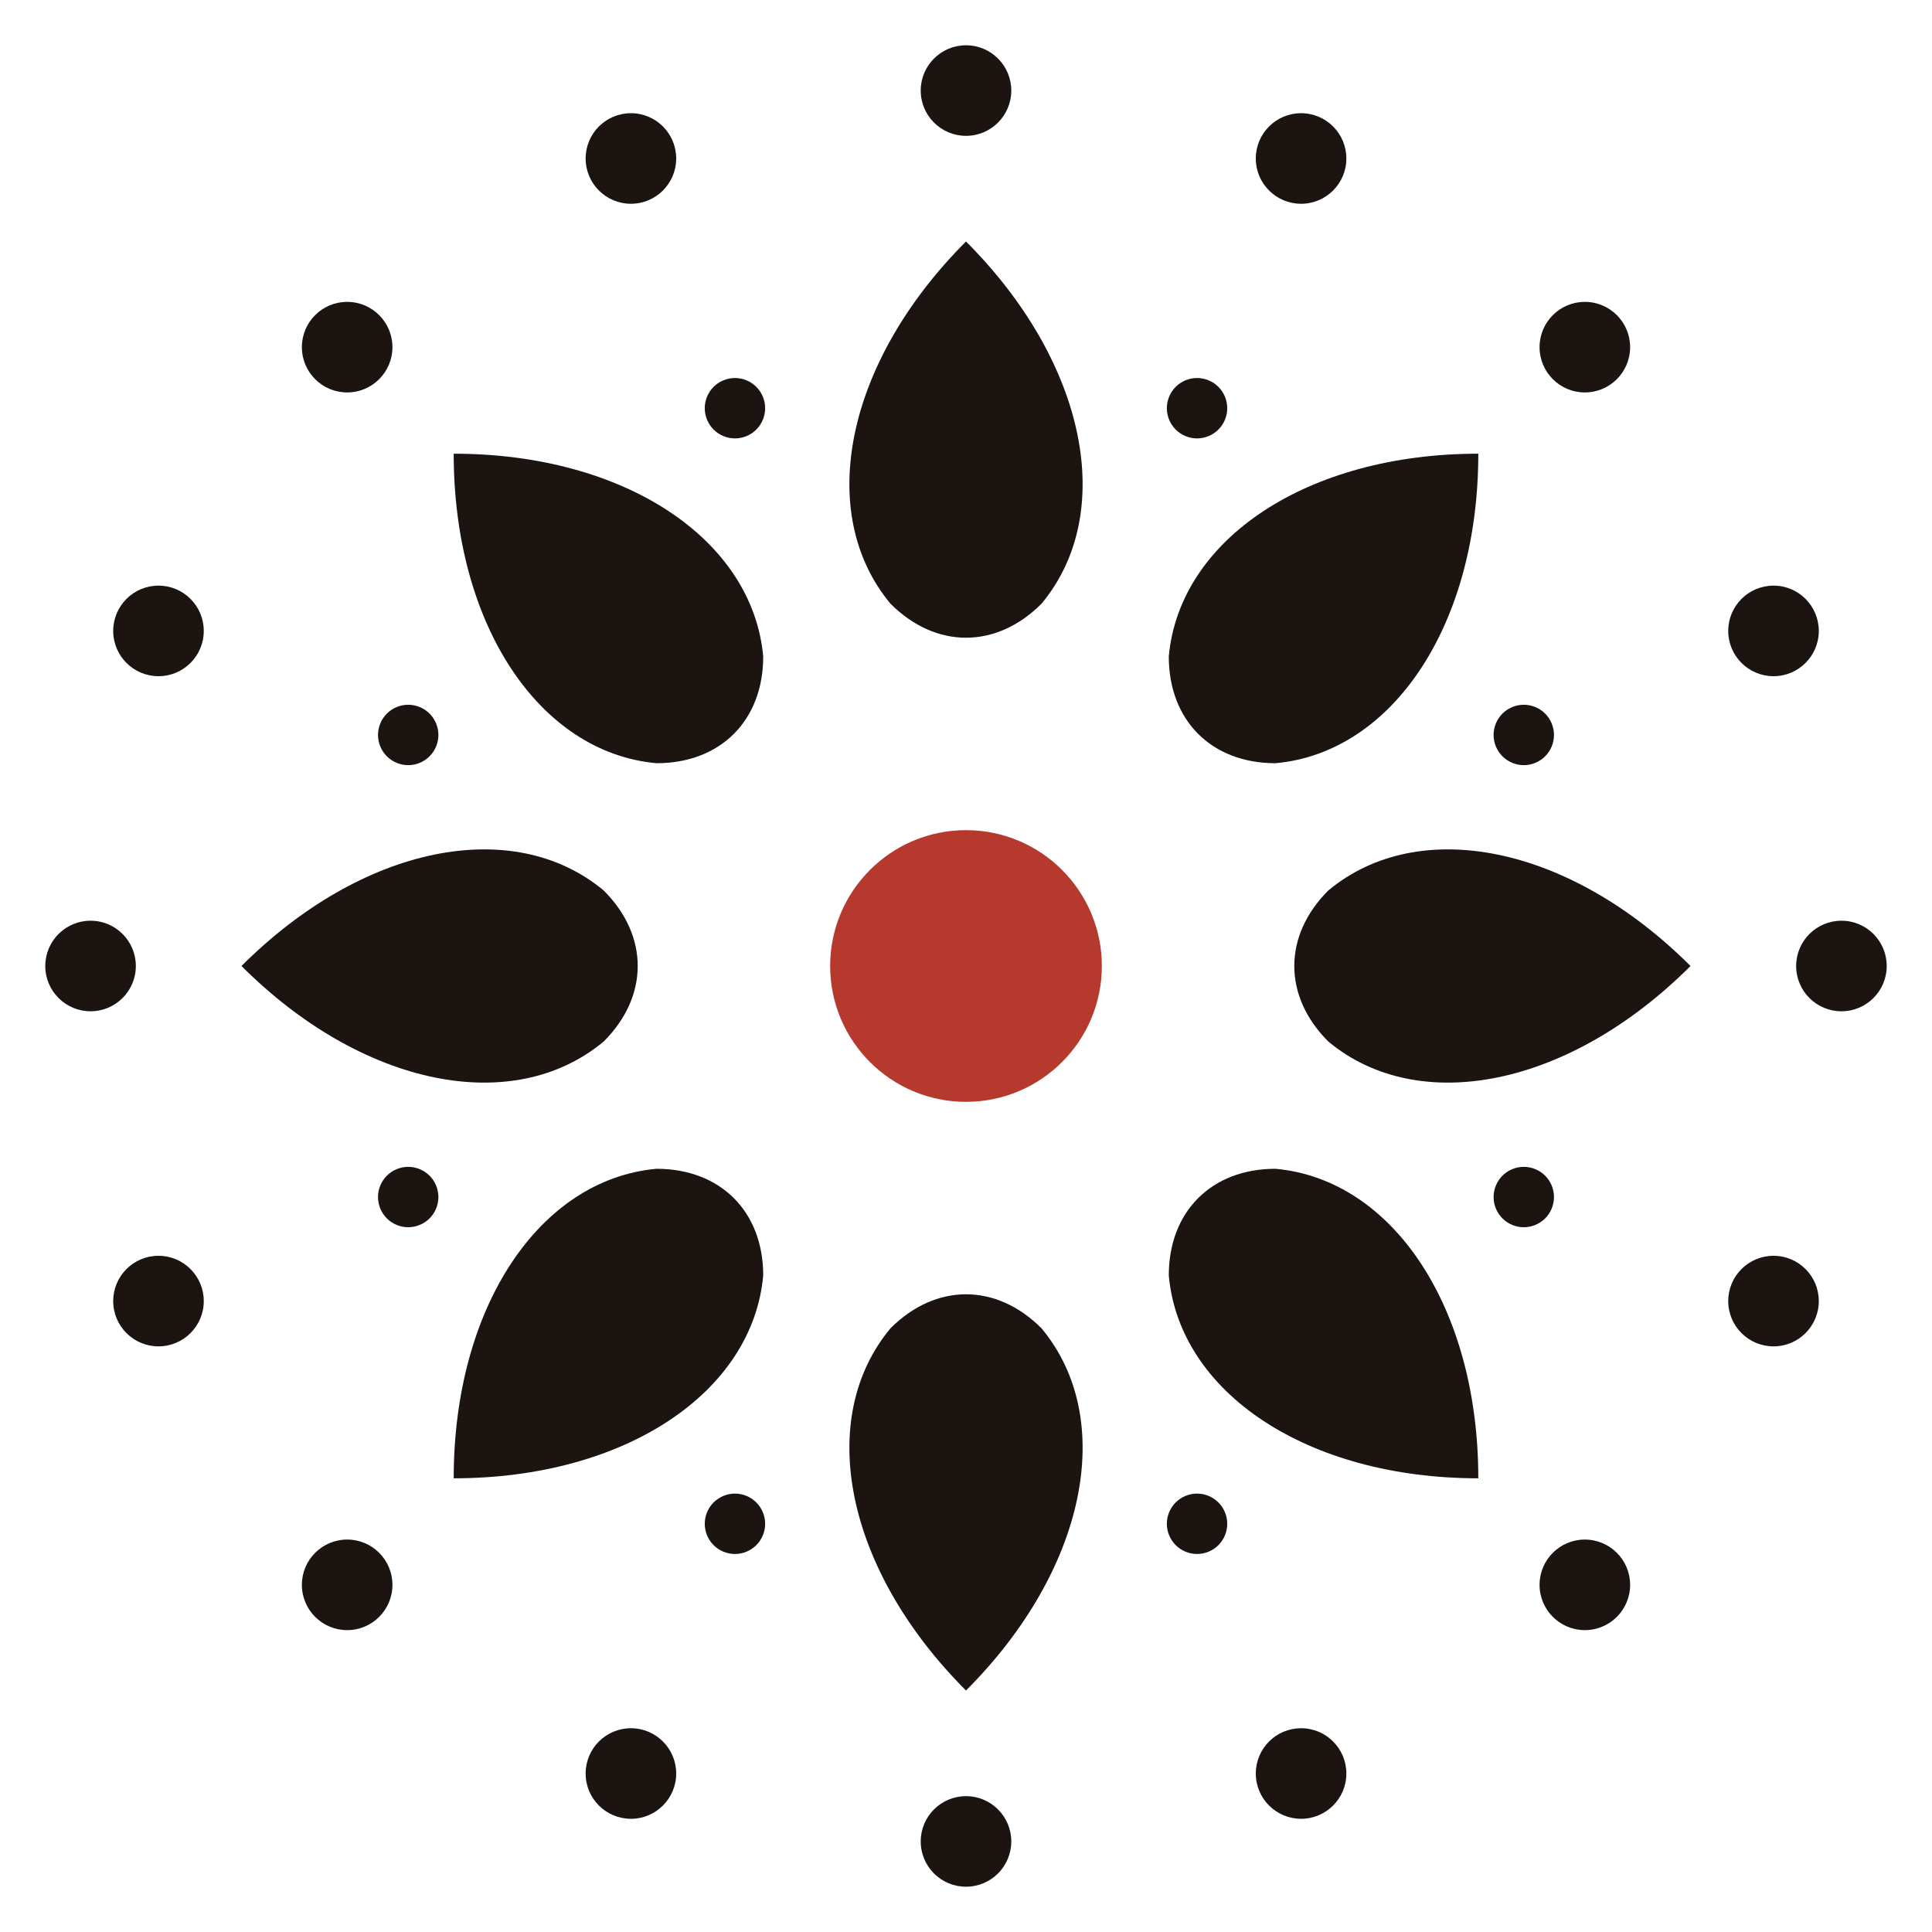
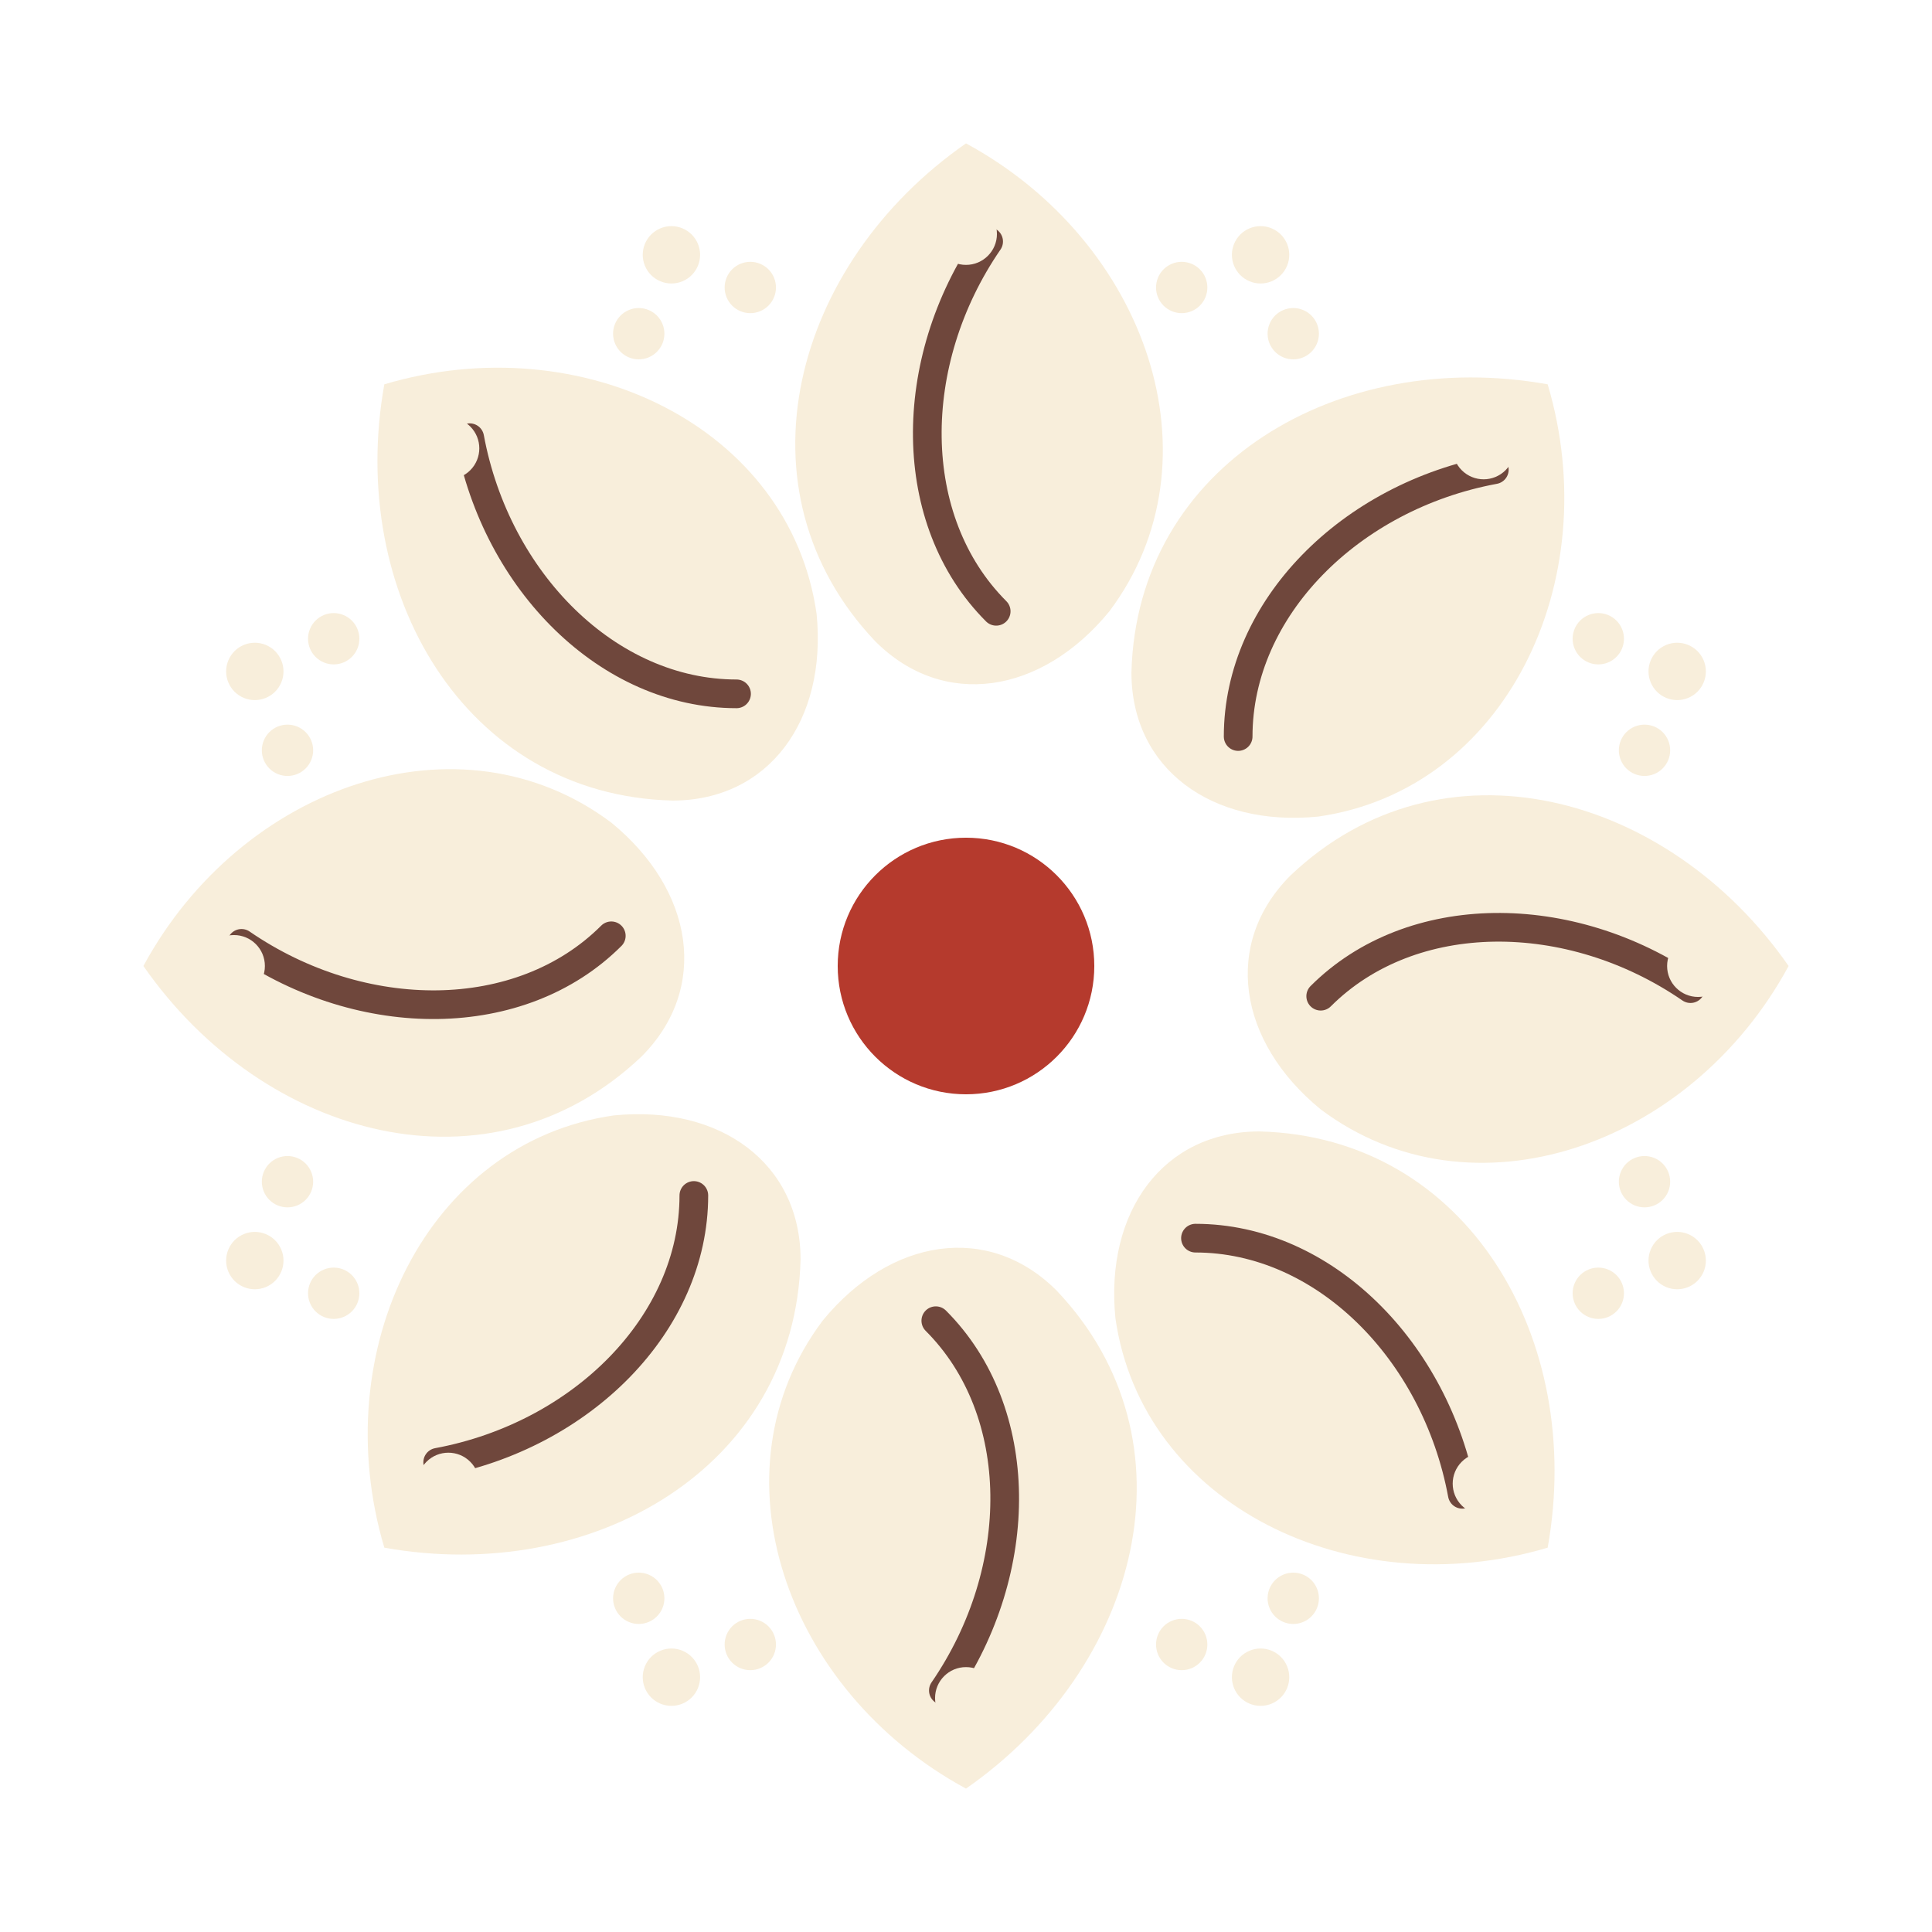
- <svg xmlns="http://www.w3.org/2000/svg" viewBox="0 0 128 128" width="128" height="128" color="#1B1410" aria-label="Sajni · Mehendi (favicon)">
-   <g fill="currentColor">
-     <circle cx="122" cy="64" r="3" />
-     <circle cx="117.5" cy="86.2" r="3" />
-     <circle cx="105" cy="105" r="3" />
-     <circle cx="86.2" cy="117.5" r="3" />
-     <circle cx="64" cy="122" r="3" />
-     <circle cx="41.8" cy="117.5" r="3" />
-     <circle cx="23" cy="105" r="3" />
-     <circle cx="10.5" cy="86.2" r="3" />
-     <circle cx="6" cy="64" r="3" />
-     <circle cx="10.5" cy="41.8" r="3" />
-     <circle cx="23" cy="23" r="3" />
-     <circle cx="41.8" cy="10.5" r="3" />
-     <circle cx="64" cy="6" r="3" />
-     <circle cx="86.2" cy="10.5" r="3" />
-     <circle cx="105" cy="23" r="3" />
-     <circle cx="117.5" cy="41.8" r="3" />
+ <svg xmlns="http://www.w3.org/2000/svg" viewBox="0 0 256 256" width="256" height="256" role="img" aria-label="Sajni mehendi logo light">
+   <defs>
+     <g id="paisley-light">
+       <path d="M0-37C-23-21-31 9-12 29C-3 38 10 36 19 25C34 5 24-24 0-37Z" fill="#F8EEDB" />
+       <path d="M3-24C-8-8-8 13 4 25" fill="none" stroke="#6F473C" stroke-width="3.8" stroke-linecap="round" />
+       <circle cx="-16" cy="-3" r="3.7" fill="#F8EEDB" />
+       <circle cx="16" cy="8" r="3.7" fill="#F8EEDB" />
+       <circle cx="0" cy="-25" r="4.1" fill="#F8EEDB" />
+     </g>
+     <g id="cluster-light">
+       <circle cx="0" cy="0" r="3.8" fill="#F8EEDB" />
+       <circle cx="-8" cy="8" r="3.4" fill="#F8EEDB" />
+       <circle cx="8" cy="8" r="3.4" fill="#F8EEDB" />
+     </g>
+   </defs>
+   <g transform="translate(128 128)">
+     <use href="#paisley-light" transform="rotate(0) translate(0 -72)" />
+     <use href="#paisley-light" transform="rotate(45) translate(0 -72)" />
+     <use href="#paisley-light" transform="rotate(90) translate(0 -72)" />
+     <use href="#paisley-light" transform="rotate(135) translate(0 -72)" />
+     <use href="#paisley-light" transform="rotate(180) translate(0 -72)" />
+     <use href="#paisley-light" transform="rotate(225) translate(0 -72)" />
+     <use href="#paisley-light" transform="rotate(270) translate(0 -72)" />
+     <use href="#paisley-light" transform="rotate(315) translate(0 -72)" />
+     <use href="#cluster-light" transform="rotate(22.5) translate(0 -102)" />
+     <use href="#cluster-light" transform="rotate(67.5) translate(0 -102)" />
+     <use href="#cluster-light" transform="rotate(112.5) translate(0 -102)" />
+     <use href="#cluster-light" transform="rotate(157.5) translate(0 -102)" />
+     <use href="#cluster-light" transform="rotate(202.5) translate(0 -102)" />
+     <use href="#cluster-light" transform="rotate(247.5) translate(0 -102)" />
+     <use href="#cluster-light" transform="rotate(292.5) translate(0 -102)" />
+     <use href="#cluster-light" transform="rotate(337.5) translate(0 -102)" />
  </g>
-   <g transform="translate(64 64)" fill="currentColor">
-     <g transform="rotate(0)">
-       <path d="M 0 -48 C -8 -40, -10 -30, -5 -24 C -2 -21, 2 -21, 5 -24 C 10 -30, 8 -40, 0 -48 Z" />
-     </g>
-     <g transform="rotate(45)">
-       <path d="M 0 -48 C -8 -40, -10 -30, -5 -24 C -2 -21, 2 -21, 5 -24 C 10 -30, 8 -40, 0 -48 Z" />
-     </g>
-     <g transform="rotate(90)">
-       <path d="M 0 -48 C -8 -40, -10 -30, -5 -24 C -2 -21, 2 -21, 5 -24 C 10 -30, 8 -40, 0 -48 Z" />
-     </g>
-     <g transform="rotate(135)">
-       <path d="M 0 -48 C -8 -40, -10 -30, -5 -24 C -2 -21, 2 -21, 5 -24 C 10 -30, 8 -40, 0 -48 Z" />
-     </g>
-     <g transform="rotate(180)">
-       <path d="M 0 -48 C -8 -40, -10 -30, -5 -24 C -2 -21, 2 -21, 5 -24 C 10 -30, 8 -40, 0 -48 Z" />
-     </g>
-     <g transform="rotate(225)">
-       <path d="M 0 -48 C -8 -40, -10 -30, -5 -24 C -2 -21, 2 -21, 5 -24 C 10 -30, 8 -40, 0 -48 Z" />
-     </g>
-     <g transform="rotate(270)">
-       <path d="M 0 -48 C -8 -40, -10 -30, -5 -24 C -2 -21, 2 -21, 5 -24 C 10 -30, 8 -40, 0 -48 Z" />
-     </g>
-     <g transform="rotate(315)">
-       <path d="M 0 -48 C -8 -40, -10 -30, -5 -24 C -2 -21, 2 -21, 5 -24 C 10 -30, 8 -40, 0 -48 Z" />
-     </g>
-   </g>
-   <g transform="translate(64 64)" fill="currentColor">
-     <g transform="rotate(22.5)">
-       <circle cx="0" cy="-40" r="2" />
-     </g>
-     <g transform="rotate(67.5)">
-       <circle cx="0" cy="-40" r="2" />
-     </g>
-     <g transform="rotate(112.5)">
-       <circle cx="0" cy="-40" r="2" />
-     </g>
-     <g transform="rotate(157.5)">
-       <circle cx="0" cy="-40" r="2" />
-     </g>
-     <g transform="rotate(202.5)">
-       <circle cx="0" cy="-40" r="2" />
-     </g>
-     <g transform="rotate(247.5)">
-       <circle cx="0" cy="-40" r="2" />
-     </g>
-     <g transform="rotate(292.5)">
-       <circle cx="0" cy="-40" r="2" />
-     </g>
-     <g transform="rotate(337.5)">
-       <circle cx="0" cy="-40" r="2" />
-     </g>
-   </g>
-   <circle cx="64" cy="64" r="9" fill="#B53A2D" />
+   <circle cx="128" cy="128" r="17" fill="#B53A2D" />
</svg>
